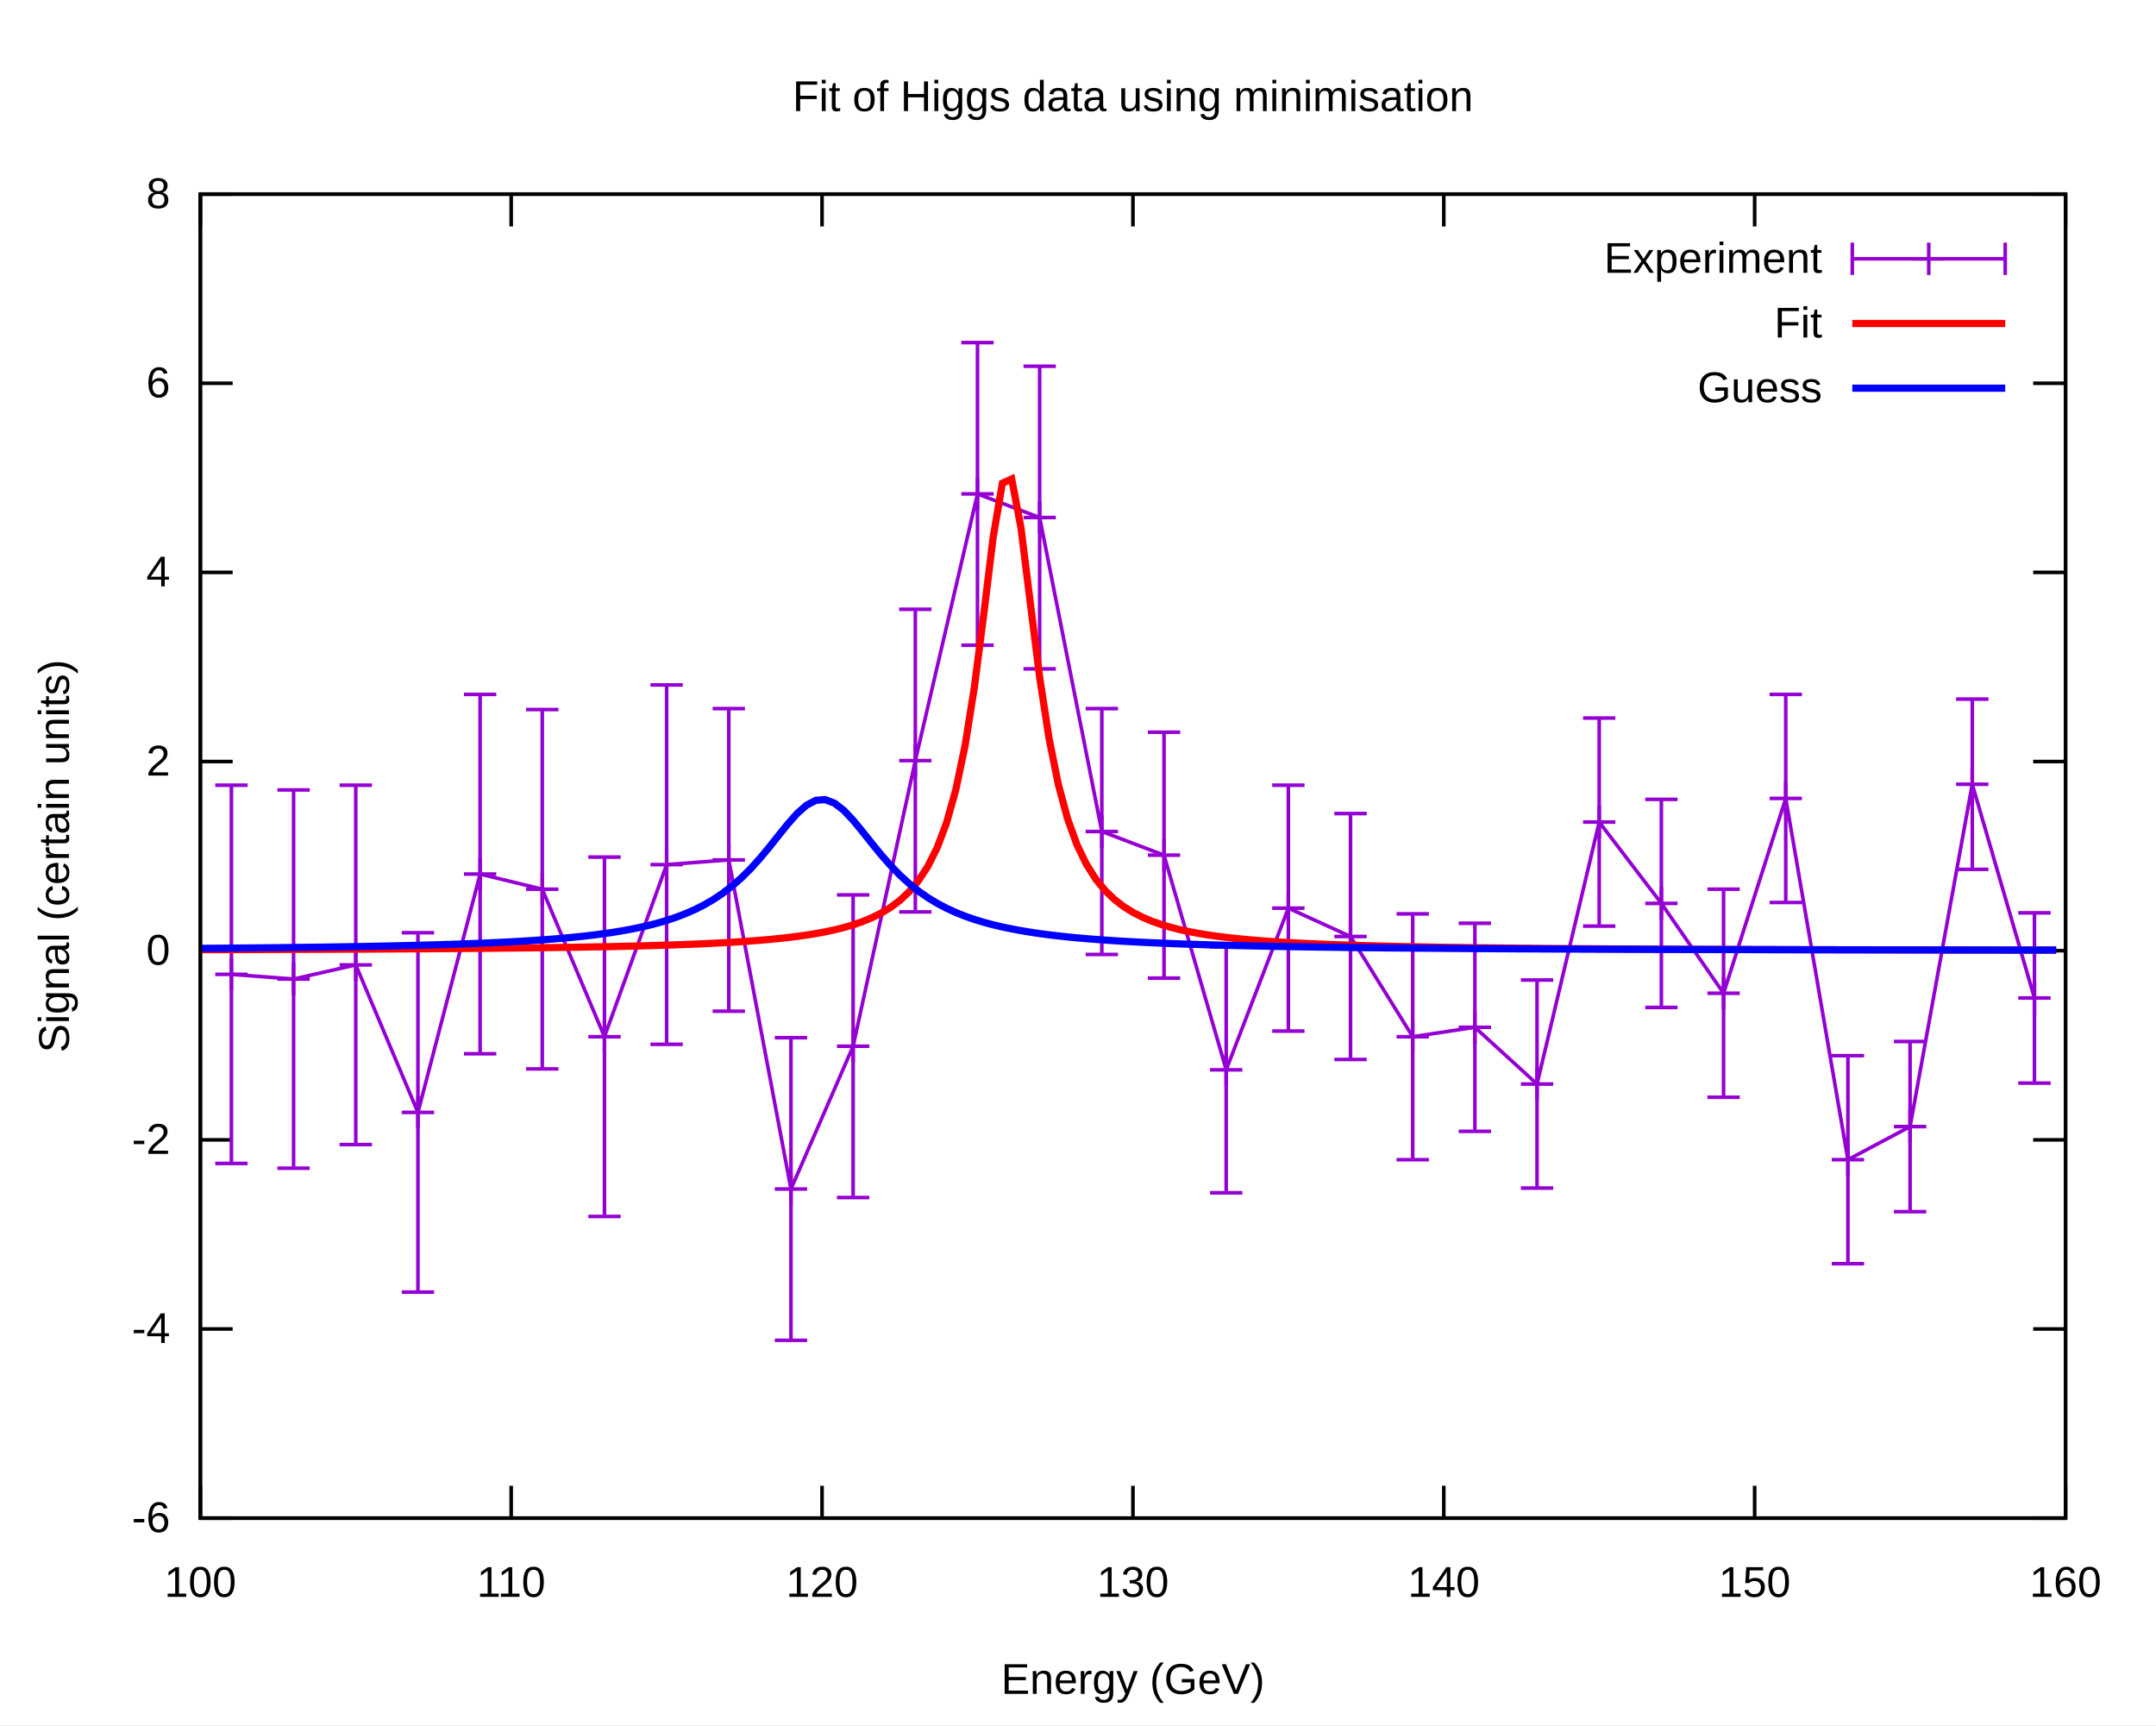
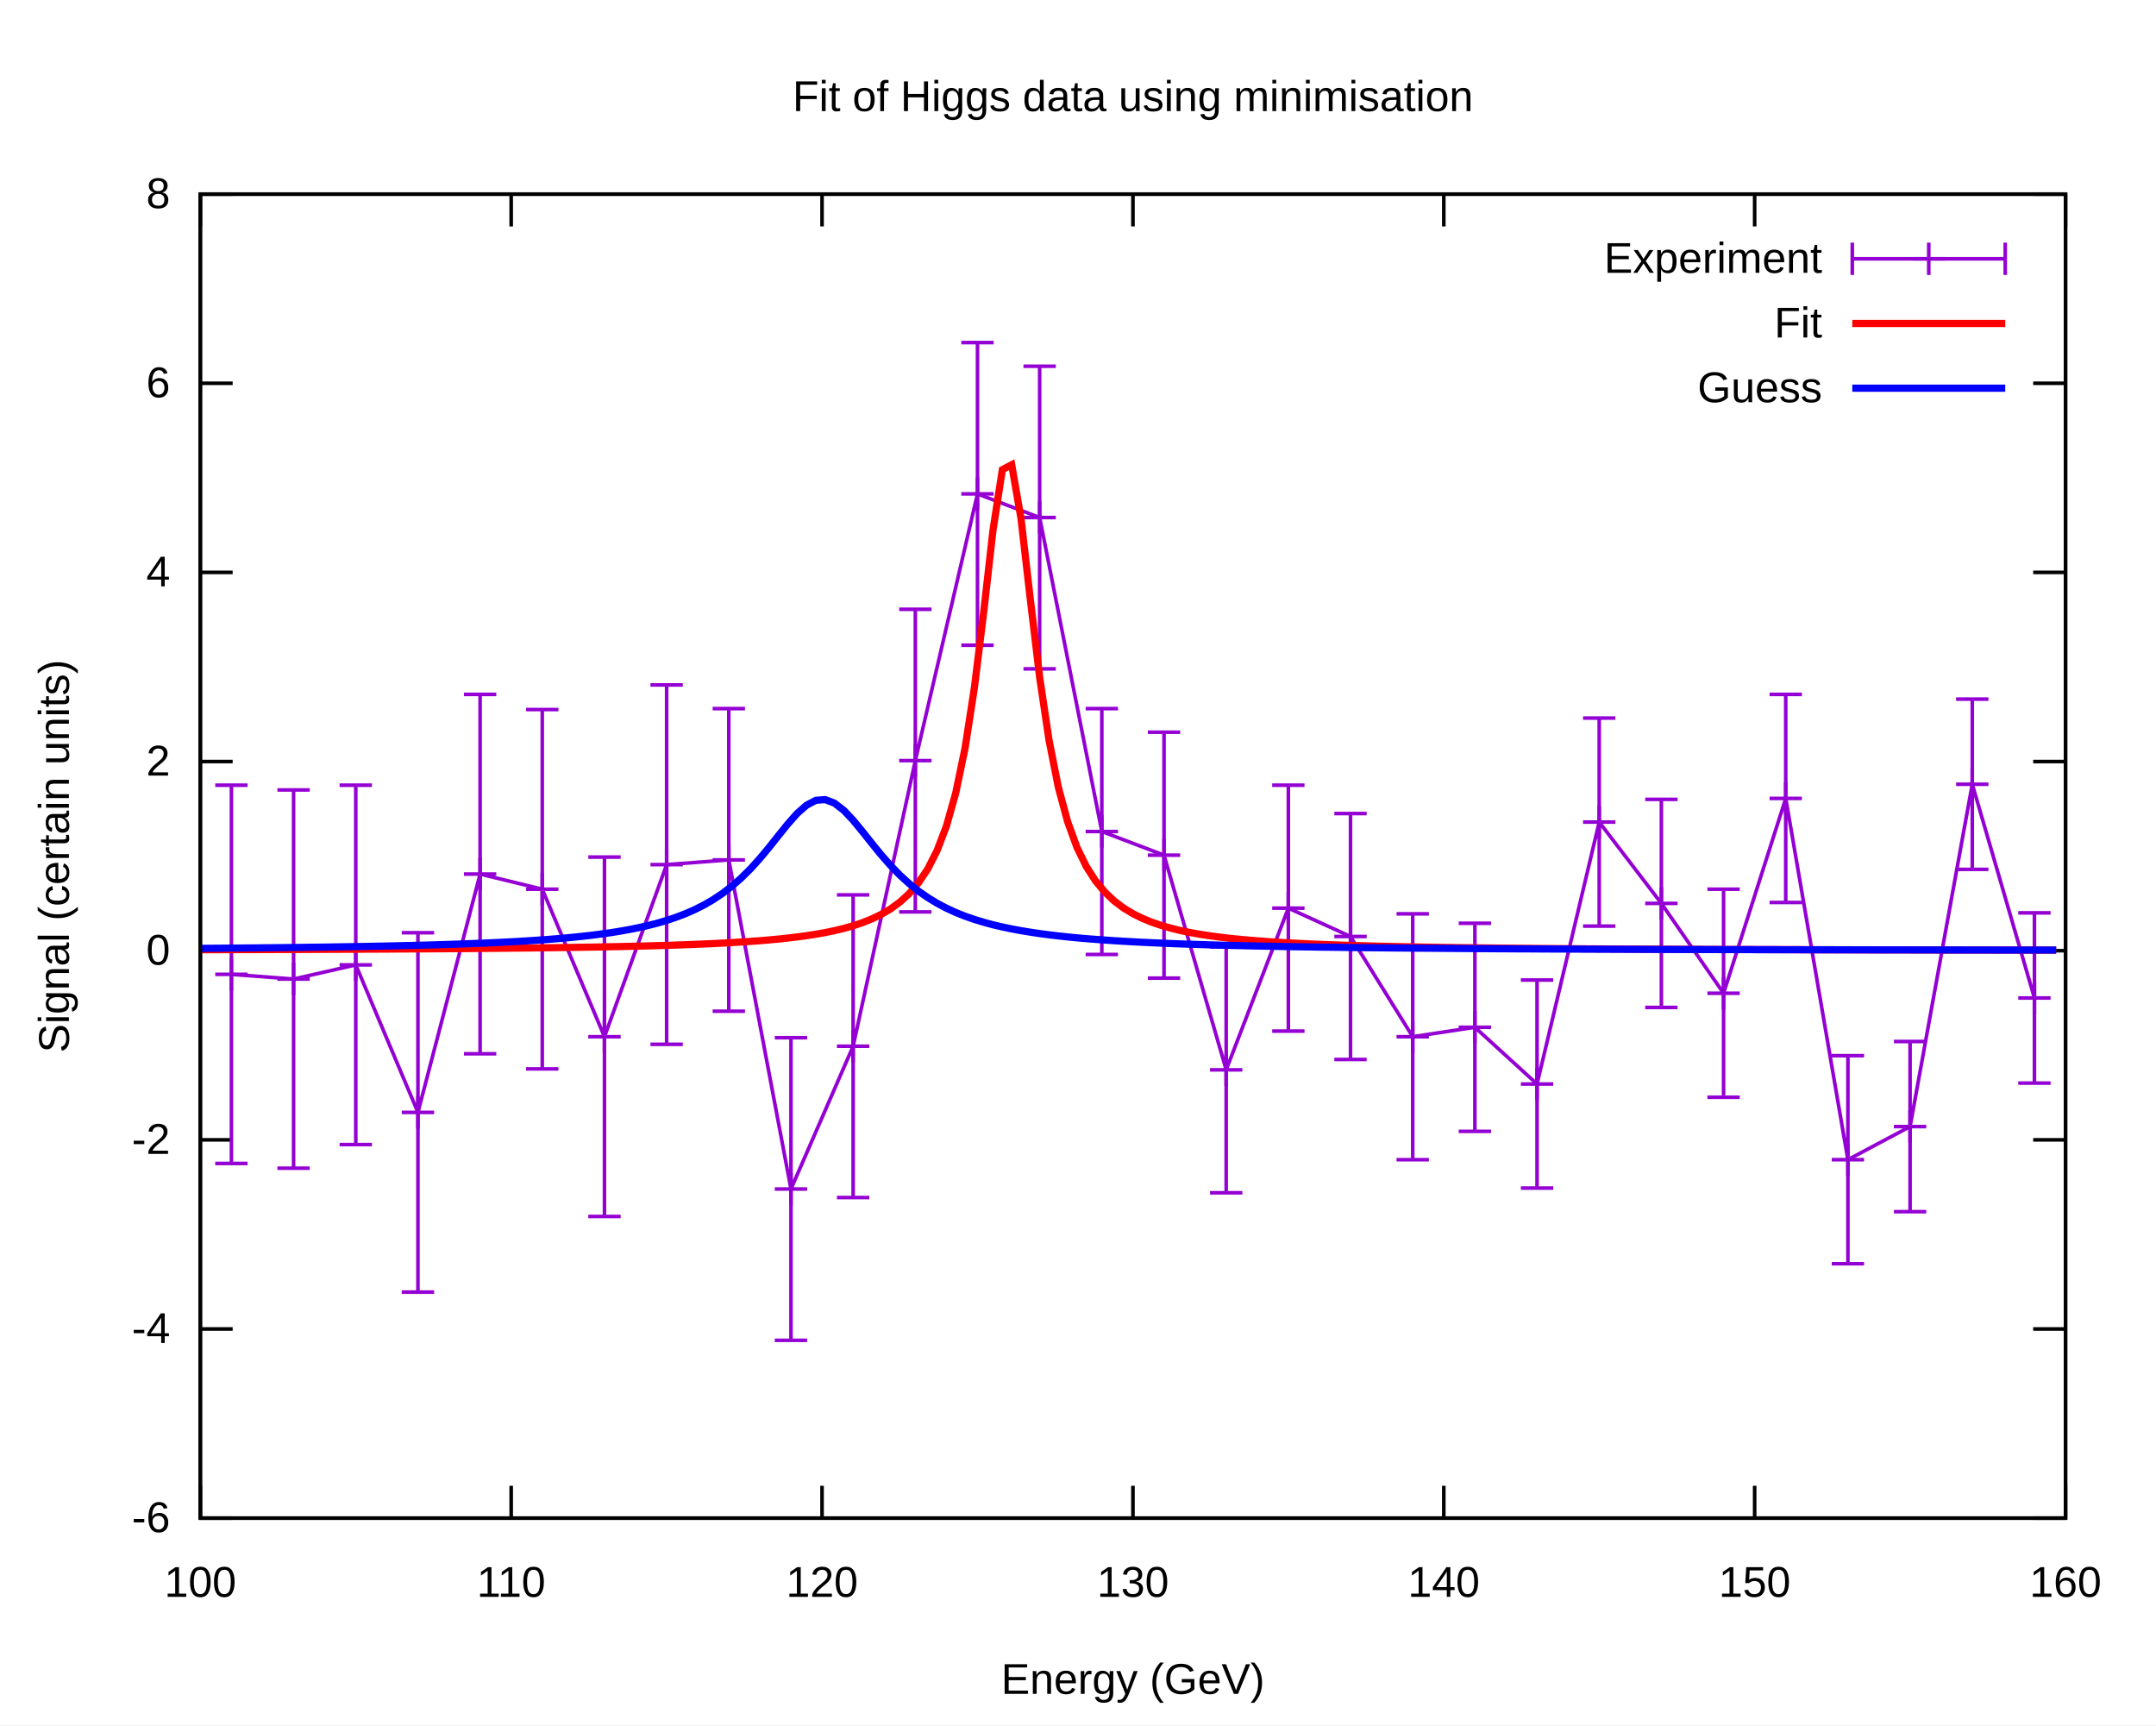
<svg xmlns="http://www.w3.org/2000/svg" xmlns:xlink="http://www.w3.org/1999/xlink" width="600" height="480" viewBox="0 0 600 480">
  <g id="gnuplot_canvas">
    <rect x="0" y="0" width="600" height="480" fill="#ffffff" />
    <defs>
      <circle id="gpDot" r="0.5" stroke-width="0.5" stroke="currentColor" />
      <path id="gpPt0" stroke-width="0.222" stroke="currentColor" d="M-1,0 h2 M0,-1 v2" />
      <path id="gpPt1" stroke-width="0.222" stroke="currentColor" d="M-1,-1 L1,1 M1,-1 L-1,1" />
      <path id="gpPt2" stroke-width="0.222" stroke="currentColor" d="M-1,0 L1,0 M0,-1 L0,1 M-1,-1 L1,1 M-1,1 L1,-1" />
      <rect id="gpPt3" stroke-width="0.222" stroke="currentColor" x="-1" y="-1" width="2" height="2" />
      <rect id="gpPt4" stroke-width="0.222" stroke="currentColor" fill="currentColor" x="-1" y="-1" width="2" height="2" />
      <circle id="gpPt5" stroke-width="0.222" stroke="currentColor" cx="0" cy="0" r="1" />
      <use xlink:href="#gpPt5" id="gpPt6" fill="currentColor" stroke="none" />
      <path id="gpPt7" stroke-width="0.222" stroke="currentColor" d="M0,-1.33 L-1.33,0.67 L1.33,0.67 z" />
      <use xlink:href="#gpPt7" id="gpPt8" fill="currentColor" stroke="none" />
      <use xlink:href="#gpPt7" id="gpPt9" stroke="currentColor" transform="rotate(180)" />
      <use xlink:href="#gpPt9" id="gpPt10" fill="currentColor" stroke="none" />
      <use xlink:href="#gpPt3" id="gpPt11" stroke="currentColor" transform="rotate(45)" />
      <use xlink:href="#gpPt11" id="gpPt12" fill="currentColor" stroke="none" />
      <path id="gpPt13" stroke-width="0.222" stroke="currentColor" d="M0,1.330 L1.265,0.411 L0.782,-1.067 L-0.782,-1.076 L-1.265,0.411 z" />
      <use xlink:href="#gpPt13" id="gpPt14" fill="currentColor" stroke="none" />
      <filter id="textbox" filterUnits="objectBoundingBox" x="0" y="0" height="1" width="1">
        <feFlood flood-color="#FFFFFF" flood-opacity="1" result="bgnd" />
        <feComposite in="SourceGraphic" in2="bgnd" operator="atop" />
      </filter>
      <filter id="greybox" filterUnits="objectBoundingBox" x="0" y="0" height="1" width="1">
        <feFlood flood-color="lightgrey" flood-opacity="1" result="grey" />
        <feComposite in="SourceGraphic" in2="grey" operator="atop" />
      </filter>
    </defs>
    <g fill="none" color="#FFFFFF" stroke="currentColor" stroke-width="1.00" stroke-linecap="butt" stroke-linejoin="miter">
</g>
    <g fill="none" color="black" stroke="currentColor" stroke-width="1.00" stroke-linecap="butt" stroke-linejoin="miter">
      <path stroke="black" d="M55.75,422.40 L64.75,422.40 M574.82,422.40 L565.82,422.40  " />
      <g transform="translate(47.36,426.30)" stroke="none" fill="black" font-family="Arial" font-size="12.00" text-anchor="end">
        <text>
          <tspan font-family="Arial">-6</tspan>
        </text>
      </g>
    </g>
    <g fill="none" color="black" stroke="currentColor" stroke-width="1.00" stroke-linecap="butt" stroke-linejoin="miter">
      <path stroke="black" d="M55.75,369.77 L64.75,369.77 M574.82,369.77 L565.82,369.77  " />
      <g transform="translate(47.36,373.67)" stroke="none" fill="black" font-family="Arial" font-size="12.00" text-anchor="end">
        <text>
          <tspan font-family="Arial">-4</tspan>
        </text>
      </g>
    </g>
    <g fill="none" color="black" stroke="currentColor" stroke-width="1.00" stroke-linecap="butt" stroke-linejoin="miter">
      <path stroke="black" d="M55.75,317.15 L64.75,317.15 M574.82,317.15 L565.82,317.15  " />
      <g transform="translate(47.36,321.05)" stroke="none" fill="black" font-family="Arial" font-size="12.00" text-anchor="end">
        <text>
          <tspan font-family="Arial">-2</tspan>
        </text>
      </g>
    </g>
    <g fill="none" color="black" stroke="currentColor" stroke-width="1.00" stroke-linecap="butt" stroke-linejoin="miter">
      <path stroke="black" d="M55.75,264.52 L64.75,264.52 M574.82,264.52 L565.82,264.52  " />
      <g transform="translate(47.36,268.42)" stroke="none" fill="black" font-family="Arial" font-size="12.00" text-anchor="end">
        <text>
          <tspan font-family="Arial"> 0</tspan>
        </text>
      </g>
    </g>
    <g fill="none" color="black" stroke="currentColor" stroke-width="1.00" stroke-linecap="butt" stroke-linejoin="miter">
      <path stroke="black" d="M55.75,211.89 L64.75,211.89 M574.82,211.89 L565.82,211.89  " />
      <g transform="translate(47.36,215.79)" stroke="none" fill="black" font-family="Arial" font-size="12.00" text-anchor="end">
        <text>
          <tspan font-family="Arial"> 2</tspan>
        </text>
      </g>
    </g>
    <g fill="none" color="black" stroke="currentColor" stroke-width="1.00" stroke-linecap="butt" stroke-linejoin="miter">
      <path stroke="black" d="M55.75,159.26 L64.75,159.26 M574.82,159.26 L565.82,159.26  " />
      <g transform="translate(47.36,163.16)" stroke="none" fill="black" font-family="Arial" font-size="12.00" text-anchor="end">
        <text>
          <tspan font-family="Arial"> 4</tspan>
        </text>
      </g>
    </g>
    <g fill="none" color="black" stroke="currentColor" stroke-width="1.00" stroke-linecap="butt" stroke-linejoin="miter">
      <path stroke="black" d="M55.75,106.64 L64.75,106.64 M574.82,106.64 L565.82,106.64  " />
      <g transform="translate(47.36,110.54)" stroke="none" fill="black" font-family="Arial" font-size="12.00" text-anchor="end">
        <text>
          <tspan font-family="Arial"> 6</tspan>
        </text>
      </g>
    </g>
    <g fill="none" color="black" stroke="currentColor" stroke-width="1.00" stroke-linecap="butt" stroke-linejoin="miter">
      <path stroke="black" d="M55.75,54.01 L64.75,54.01 M574.82,54.01 L565.82,54.01  " />
      <g transform="translate(47.36,57.91)" stroke="none" fill="black" font-family="Arial" font-size="12.00" text-anchor="end">
        <text>
          <tspan font-family="Arial"> 8</tspan>
        </text>
      </g>
    </g>
    <g fill="none" color="black" stroke="currentColor" stroke-width="1.00" stroke-linecap="butt" stroke-linejoin="miter">
      <path stroke="black" d="M55.75,422.40 L55.75,413.40 M55.75,54.01 L55.75,63.01  " />
      <g transform="translate(55.75,444.30)" stroke="none" fill="black" font-family="Arial" font-size="12.00" text-anchor="middle">
        <text>
          <tspan font-family="Arial"> 100</tspan>
        </text>
      </g>
    </g>
    <g fill="none" color="black" stroke="currentColor" stroke-width="1.00" stroke-linecap="butt" stroke-linejoin="miter">
      <path stroke="black" d="M142.26,422.40 L142.26,413.40 M142.26,54.01 L142.26,63.01  " />
      <g transform="translate(142.26,444.30)" stroke="none" fill="black" font-family="Arial" font-size="12.00" text-anchor="middle">
        <text>
          <tspan font-family="Arial"> 110</tspan>
        </text>
      </g>
    </g>
    <g fill="none" color="black" stroke="currentColor" stroke-width="1.00" stroke-linecap="butt" stroke-linejoin="miter">
      <path stroke="black" d="M228.77,422.40 L228.77,413.40 M228.77,54.01 L228.77,63.01  " />
      <g transform="translate(228.77,444.30)" stroke="none" fill="black" font-family="Arial" font-size="12.00" text-anchor="middle">
        <text>
          <tspan font-family="Arial"> 120</tspan>
        </text>
      </g>
    </g>
    <g fill="none" color="black" stroke="currentColor" stroke-width="1.00" stroke-linecap="butt" stroke-linejoin="miter">
      <path stroke="black" d="M315.29,422.40 L315.29,413.40 M315.29,54.01 L315.29,63.01  " />
      <g transform="translate(315.29,444.30)" stroke="none" fill="black" font-family="Arial" font-size="12.00" text-anchor="middle">
        <text>
          <tspan font-family="Arial"> 130</tspan>
        </text>
      </g>
    </g>
    <g fill="none" color="black" stroke="currentColor" stroke-width="1.00" stroke-linecap="butt" stroke-linejoin="miter">
      <path stroke="black" d="M401.80,422.40 L401.80,413.40 M401.80,54.01 L401.80,63.01  " />
      <g transform="translate(401.80,444.30)" stroke="none" fill="black" font-family="Arial" font-size="12.00" text-anchor="middle">
        <text>
          <tspan font-family="Arial"> 140</tspan>
        </text>
      </g>
    </g>
    <g fill="none" color="black" stroke="currentColor" stroke-width="1.00" stroke-linecap="butt" stroke-linejoin="miter">
      <path stroke="black" d="M488.31,422.40 L488.31,413.40 M488.31,54.01 L488.31,63.01  " />
      <g transform="translate(488.31,444.30)" stroke="none" fill="black" font-family="Arial" font-size="12.00" text-anchor="middle">
        <text>
          <tspan font-family="Arial"> 150</tspan>
        </text>
      </g>
    </g>
    <g fill="none" color="black" stroke="currentColor" stroke-width="1.00" stroke-linecap="butt" stroke-linejoin="miter">
      <path stroke="black" d="M574.82,422.40 L574.82,413.40 M574.82,54.01 L574.82,63.01  " />
      <g transform="translate(574.82,444.30)" stroke="none" fill="black" font-family="Arial" font-size="12.00" text-anchor="middle">
        <text>
          <tspan font-family="Arial"> 160</tspan>
        </text>
      </g>
    </g>
    <g fill="none" color="black" stroke="currentColor" stroke-width="1.00" stroke-linecap="butt" stroke-linejoin="miter">
</g>
    <g fill="none" color="black" stroke="currentColor" stroke-width="1.00" stroke-linecap="butt" stroke-linejoin="miter">
      <path stroke="black" d="M55.75,54.01 L55.75,422.40 L574.82,422.40 L574.82,54.01 L55.75,54.01 Z  " />
    </g>
    <g fill="none" color="black" stroke="currentColor" stroke-width="1.00" stroke-linecap="butt" stroke-linejoin="miter">
      <g transform="translate(19.18,238.21) rotate(270)" stroke="none" fill="black" font-family="Arial" font-size="12.00" text-anchor="middle">
        <text>
          <tspan font-family="Arial">Signal (certain units)</tspan>
        </text>
      </g>
    </g>
    <g fill="none" color="black" stroke="currentColor" stroke-width="1.00" stroke-linecap="butt" stroke-linejoin="miter">
      <g transform="translate(315.28,471.30)" stroke="none" fill="black" font-family="Arial" font-size="12.00" text-anchor="middle">
        <text>
          <tspan font-family="Arial">Energy (GeV)</tspan>
        </text>
      </g>
    </g>
    <g fill="none" color="black" stroke="currentColor" stroke-width="1.00" stroke-linecap="butt" stroke-linejoin="miter">
</g>
    <g id="gnuplot_plot_1">
      <g fill="none" color="black" stroke="currentColor" stroke-width="1.00" stroke-linecap="butt" stroke-linejoin="miter">
        <g transform="translate(507.09,75.91)" stroke="none" fill="black" font-family="Arial" font-size="12.00" text-anchor="end">
          <text>
            <tspan font-family="Arial">Experiment</tspan>
          </text>
        </g>
      </g>
      <g fill="none" color="black" stroke="currentColor" stroke-width="1.00" stroke-linecap="butt" stroke-linejoin="miter">
        <path stroke="rgb(148,   0, 211)" d="M515.48,72.01 L558.04,72.01 M515.48,67.51 L515.48,76.51 M558.04,67.51 L558.04,76.51 M64.40,271.10 L81.70,272.41   L99.01,268.47 L116.31,309.51 L133.61,243.20 L150.91,247.41 L168.22,288.46 L185.52,240.57 L202.82,239.26 L220.12,330.83   L237.42,291.10 L254.73,211.63 L272.03,137.42 L289.33,144.00 L306.63,231.36 L323.94,237.94 L341.24,297.67 L358.54,252.68   L375.84,260.57 L393.15,288.46 L410.45,285.83 L427.75,301.62 L445.05,228.73 L462.35,251.36 L479.66,276.36 L496.96,222.15   L514.26,322.67 L531.56,313.46 L548.87,218.21 L566.17,277.68 M64.40,323.72 L64.40,218.47 M59.90,323.72 L68.90,323.72   M59.90,218.47 L68.90,218.47 M81.70,325.04 L81.70,219.79 M77.20,325.04 L86.20,325.04 M77.20,219.79 L86.20,219.79   M99.01,318.46 L99.01,218.47 M94.51,318.46 L103.51,318.46 M94.51,218.47 L103.51,218.47 M116.31,359.51 L116.31,259.52   M111.81,359.51 L120.81,359.51 M111.81,259.52 L120.81,259.52 M133.61,293.20 L133.61,193.21 M129.11,293.20 L138.11,293.20   M129.11,193.21 L138.11,193.21 M150.91,297.41 L150.91,197.42 M146.41,297.41 L155.41,297.41 M146.41,197.42 L155.41,197.42   M168.22,338.46 L168.22,238.47 M163.72,338.46 L172.72,338.46 M163.72,238.47 L172.72,238.47 M185.52,290.57 L185.52,190.58   M181.02,290.57 L190.02,290.57 M181.02,190.58 L190.02,190.58 M202.82,281.36 L202.82,197.16 M198.32,281.36 L207.32,281.36   M198.32,197.16 L207.32,197.16 M220.12,372.93 L220.12,288.73 M215.62,372.93 L224.62,372.93 M215.62,288.73 L224.62,288.73   M237.42,333.20 L237.42,248.99 M232.92,333.20 L241.92,333.20 M232.92,248.99 L241.92,248.99 M254.73,253.73 L254.73,169.53   M250.23,253.73 L259.23,253.73 M250.23,169.53 L259.23,169.53 M272.03,179.53 L272.03,95.32 M267.53,179.53 L276.53,179.53   M267.53,95.32 L276.53,95.32 M289.33,186.10 L289.33,101.90 M284.83,186.10 L293.83,186.10 M284.83,101.90 L293.83,101.90   M306.63,265.57 L306.63,197.16 M302.13,265.57 L311.13,265.57 M302.13,197.16 L311.13,197.16 M323.94,272.15 L323.94,203.73   M319.44,272.15 L328.44,272.15 M319.44,203.73 L328.44,203.73 M341.24,331.88 L341.24,263.47 M336.74,331.88 L345.74,331.88   M336.74,263.47 L345.74,263.47 M358.54,286.89 L358.54,218.47 M354.04,286.89 L363.04,286.89 M354.04,218.47 L363.04,218.47   M375.84,294.78 L375.84,226.36 M371.34,294.78 L380.34,294.78 M371.34,226.36 L380.34,226.36 M393.15,322.67 L393.15,254.26   M388.65,322.67 L397.65,322.67 M388.65,254.26 L397.65,254.26 M410.45,314.78 L410.45,256.89 M405.95,314.78 L414.95,314.78   M405.95,256.89 L414.95,256.89 M427.75,330.57 L427.75,272.68 M423.25,330.57 L432.25,330.57 M423.25,272.68 L432.25,272.68   M445.05,257.68 L445.05,199.79 M440.55,257.68 L449.55,257.68 M440.55,199.79 L449.55,199.79 M462.35,280.31 L462.35,222.42   M457.85,280.31 L466.85,280.31 M457.85,222.42 L466.85,222.42 M479.66,305.30 L479.66,247.41 M475.16,305.30 L484.16,305.30   M475.16,247.41 L484.16,247.41 M496.96,251.10 L496.96,193.21 M492.46,251.10 L501.46,251.10 M492.46,193.21 L501.46,193.21   M514.26,351.62 L514.26,293.73 M509.76,351.62 L518.76,351.62 M509.76,293.73 L518.76,293.73 M531.56,337.14 L531.56,289.78   M527.06,337.14 L536.06,337.14 M527.06,289.78 L536.06,289.78 M548.87,241.89 L548.87,194.52 M544.37,241.89 L553.37,241.89   M544.37,194.52 L553.37,194.52 M566.17,301.36 L566.17,253.99 M561.67,301.36 L570.67,301.36 M561.67,253.99 L570.67,253.99    " />
      </g>
      <g fill="none" color="black" stroke="currentColor" stroke-width="1.00" stroke-linecap="butt" stroke-linejoin="miter">
        <use xlink:href="#gpPt0" transform="translate(64.40,271.10) scale(4.50)" color="rgb(148,   0, 211)" />
        <use xlink:href="#gpPt0" transform="translate(81.70,272.41) scale(4.50)" color="rgb(148,   0, 211)" />
        <use xlink:href="#gpPt0" transform="translate(99.01,268.47) scale(4.50)" color="rgb(148,   0, 211)" />
        <use xlink:href="#gpPt0" transform="translate(116.31,309.51) scale(4.50)" color="rgb(148,   0, 211)" />
        <use xlink:href="#gpPt0" transform="translate(133.61,243.20) scale(4.50)" color="rgb(148,   0, 211)" />
        <use xlink:href="#gpPt0" transform="translate(150.91,247.41) scale(4.50)" color="rgb(148,   0, 211)" />
        <use xlink:href="#gpPt0" transform="translate(168.22,288.46) scale(4.50)" color="rgb(148,   0, 211)" />
        <use xlink:href="#gpPt0" transform="translate(185.52,240.57) scale(4.50)" color="rgb(148,   0, 211)" />
        <use xlink:href="#gpPt0" transform="translate(202.82,239.26) scale(4.50)" color="rgb(148,   0, 211)" />
        <use xlink:href="#gpPt0" transform="translate(220.12,330.83) scale(4.50)" color="rgb(148,   0, 211)" />
        <use xlink:href="#gpPt0" transform="translate(237.42,291.10) scale(4.50)" color="rgb(148,   0, 211)" />
        <use xlink:href="#gpPt0" transform="translate(254.73,211.63) scale(4.50)" color="rgb(148,   0, 211)" />
        <use xlink:href="#gpPt0" transform="translate(272.03,137.42) scale(4.50)" color="rgb(148,   0, 211)" />
        <use xlink:href="#gpPt0" transform="translate(289.33,144.00) scale(4.50)" color="rgb(148,   0, 211)" />
        <use xlink:href="#gpPt0" transform="translate(306.63,231.36) scale(4.50)" color="rgb(148,   0, 211)" />
        <use xlink:href="#gpPt0" transform="translate(323.94,237.94) scale(4.50)" color="rgb(148,   0, 211)" />
        <use xlink:href="#gpPt0" transform="translate(341.24,297.67) scale(4.50)" color="rgb(148,   0, 211)" />
        <use xlink:href="#gpPt0" transform="translate(358.54,252.68) scale(4.50)" color="rgb(148,   0, 211)" />
        <use xlink:href="#gpPt0" transform="translate(375.84,260.57) scale(4.50)" color="rgb(148,   0, 211)" />
        <use xlink:href="#gpPt0" transform="translate(393.15,288.46) scale(4.50)" color="rgb(148,   0, 211)" />
        <use xlink:href="#gpPt0" transform="translate(410.45,285.83) scale(4.50)" color="rgb(148,   0, 211)" />
        <use xlink:href="#gpPt0" transform="translate(427.75,301.62) scale(4.50)" color="rgb(148,   0, 211)" />
        <use xlink:href="#gpPt0" transform="translate(445.05,228.73) scale(4.50)" color="rgb(148,   0, 211)" />
        <use xlink:href="#gpPt0" transform="translate(462.35,251.36) scale(4.50)" color="rgb(148,   0, 211)" />
        <use xlink:href="#gpPt0" transform="translate(479.66,276.36) scale(4.50)" color="rgb(148,   0, 211)" />
        <use xlink:href="#gpPt0" transform="translate(496.96,222.15) scale(4.50)" color="rgb(148,   0, 211)" />
        <use xlink:href="#gpPt0" transform="translate(514.26,322.67) scale(4.50)" color="rgb(148,   0, 211)" />
        <use xlink:href="#gpPt0" transform="translate(531.56,313.46) scale(4.50)" color="rgb(148,   0, 211)" />
        <use xlink:href="#gpPt0" transform="translate(548.87,218.21) scale(4.50)" color="rgb(148,   0, 211)" />
        <use xlink:href="#gpPt0" transform="translate(566.17,277.68) scale(4.50)" color="rgb(148,   0, 211)" />
        <use xlink:href="#gpPt0" transform="translate(536.76,72.01) scale(4.50)" color="rgb(148,   0, 211)" />
      </g>
    </g>
    <g id="gnuplot_plot_2">
      <g fill="none" color="#FFFFFF" stroke="rgb(148,   0, 211)" stroke-width="2.00" stroke-linecap="butt" stroke-linejoin="miter">
</g>
      <g fill="none" color="black" stroke="currentColor" stroke-width="2.00" stroke-linecap="butt" stroke-linejoin="miter">
        <g transform="translate(507.09,93.91)" stroke="none" fill="black" font-family="Arial" font-size="12.00" text-anchor="end">
          <text>
            <tspan font-family="Arial">Fit</tspan>
          </text>
        </g>
      </g>
      <g fill="none" color="black" stroke="currentColor" stroke-width="2.00" stroke-linecap="butt" stroke-linejoin="miter">
-         <path stroke="rgb(255,   0,   0)" d="M515.48,90.01 L558.04,90.01 M55.75,264.24 L58.35,264.23 L60.94,264.23 L63.54,264.22 L66.13,264.21 L68.73,264.21   L71.32,264.20 L73.92,264.19 L76.51,264.18 L79.11,264.17 L81.70,264.16 L84.30,264.15 L86.89,264.14 L89.49,264.13   L92.08,264.12 L94.68,264.11 L97.28,264.10 L99.87,264.09 L102.47,264.08 L105.06,264.06 L107.66,264.05 L110.25,264.03   L112.85,264.02 L115.44,264.00 L118.04,263.99 L120.63,263.97 L123.23,263.95 L125.82,263.93 L128.42,263.91 L131.02,263.89   L133.61,263.87 L136.21,263.85 L138.80,263.82 L141.40,263.79 L143.99,263.77 L146.59,263.74 L149.18,263.71 L151.78,263.67   L154.37,263.64 L156.97,263.60 L159.56,263.56 L162.16,263.52 L164.75,263.47 L167.35,263.43 L169.95,263.38 L172.54,263.32   L175.14,263.26 L177.73,263.20 L180.33,263.13 L182.92,263.05 L185.52,262.97 L188.11,262.89 L190.71,262.79 L193.30,262.69   L195.90,262.58 L198.49,262.45 L201.09,262.32 L203.68,262.17 L206.28,262.01 L208.88,261.82 L211.47,261.62 L214.07,261.40   L216.66,261.14 L219.26,260.86 L221.85,260.54 L224.45,260.17 L227.04,259.76 L229.64,259.28 L232.23,258.72 L234.83,258.08   L237.42,257.32 L240.02,256.42 L242.62,255.35 L245.21,254.06 L247.81,252.49 L250.40,250.55 L253.00,248.13 L255.59,245.05   L258.19,241.09 L260.78,235.92 L263.38,229.05 L265.97,219.85 L268.57,207.49 L271.16,191.19 L273.76,171.04 L276.35,149.76   L278.95,134.44 L281.55,133.26 L284.14,146.95 L286.74,167.89 L289.33,188.47 L291.93,205.37 L294.52,218.27 L297.12,227.88   L299.71,235.04 L302.31,240.42 L304.90,244.54 L307.50,247.72 L310.09,250.23 L312.69,252.23 L315.29,253.85 L317.88,255.18   L320.48,256.28 L323.07,257.20 L325.67,257.97 L328.26,258.64 L330.86,259.20 L333.45,259.69 L336.05,260.12 L338.64,260.49   L341.24,260.82 L343.83,261.11 L346.43,261.36 L349.02,261.59 L351.62,261.80 L354.22,261.98 L356.81,262.15 L359.41,262.30   L362.00,262.44 L364.60,262.56 L367.19,262.67 L369.79,262.78 L372.38,262.87 L374.98,262.96 L377.57,263.04 L380.17,263.12   L382.76,263.19 L385.36,263.25 L387.95,263.31 L390.55,263.37 L393.15,263.42 L395.74,263.47 L398.34,263.51 L400.93,263.56   L403.53,263.60 L406.12,263.63 L408.72,263.67 L411.31,263.70 L413.91,263.73 L416.50,263.76 L419.10,263.79 L421.69,263.82   L424.29,263.84 L426.89,263.87 L429.48,263.89 L432.08,263.91 L434.67,263.93 L437.27,263.95 L439.86,263.97 L442.46,263.98   L445.05,264.00 L447.65,264.02 L450.24,264.03 L452.84,264.05 L455.43,264.06 L458.03,264.07 L460.62,264.09 L463.22,264.10   L465.82,264.11 L468.41,264.12 L471.01,264.13 L473.60,264.14 L476.20,264.15 L478.79,264.16 L481.39,264.17 L483.98,264.18   L486.58,264.19 L489.17,264.20 L491.77,264.20 L494.36,264.21 L496.96,264.22 L499.55,264.23 L502.15,264.23 L504.75,264.24   L507.34,264.25 L509.94,264.25 L512.53,264.26 L515.13,264.26 L517.72,264.27 L520.32,264.27 L522.91,264.28 L525.51,264.28   L528.10,264.29 L530.70,264.29 L533.29,264.30 L535.89,264.30 L538.49,264.31 L541.08,264.31 L543.68,264.32 L546.27,264.32   L548.87,264.32 L551.46,264.33 L554.06,264.33 L556.65,264.33 L559.25,264.34 L561.84,264.34 L564.44,264.34 L567.03,264.35   L569.63,264.35 L572.22,264.35  " />
+         <path stroke="rgb(255,   0,   0)" d="M515.48,90.01 L558.04,90.01 M55.75,264.25 L58.35,264.25 L60.94,264.24 L63.54,264.23 L66.13,264.22 L68.73,264.22   L71.32,264.21 L73.92,264.20 L76.51,264.19 L79.11,264.19 L81.70,264.18 L84.30,264.17 L86.89,264.16 L89.49,264.15   L92.08,264.14 L94.68,264.13 L97.28,264.12 L99.87,264.11 L102.47,264.09 L105.06,264.08 L107.66,264.07 L110.25,264.05   L112.85,264.04 L115.44,264.02 L118.04,264.01 L120.63,263.99 L123.23,263.97 L125.82,263.96 L128.42,263.94 L131.02,263.92   L133.61,263.89 L136.21,263.87 L138.80,263.85 L141.40,263.82 L143.99,263.80 L146.59,263.77 L149.18,263.74 L151.78,263.71   L154.37,263.67 L156.97,263.64 L159.56,263.60 L162.16,263.56 L164.75,263.52 L167.35,263.47 L169.95,263.42 L172.54,263.37   L175.14,263.31 L177.73,263.25 L180.33,263.18 L182.92,263.11 L185.52,263.04 L188.11,262.95 L190.71,262.86 L193.30,262.76   L195.90,262.65 L198.49,262.54 L201.09,262.41 L203.68,262.26 L206.28,262.10 L208.88,261.93 L211.47,261.74 L214.07,261.52   L216.66,261.28 L219.26,261.00 L221.85,260.69 L224.45,260.34 L227.04,259.94 L229.64,259.48 L232.23,258.94 L234.83,258.32   L237.42,257.59 L240.02,256.72 L242.62,255.68 L245.21,254.43 L247.81,252.91 L250.40,251.02 L253.00,248.66 L255.59,245.65   L258.19,241.77 L260.78,236.67 L263.38,229.86 L265.97,220.66 L268.57,208.15 L271.16,191.40 L273.76,170.28 L276.35,147.46   L278.95,130.67 L281.55,129.31 L284.14,144.30 L286.74,166.83 L289.33,188.48 L291.93,205.92 L294.52,219.01 L297.12,228.65   L299.71,235.77 L302.31,241.09 L304.90,245.13 L307.50,248.25 L310.09,250.70 L312.69,252.65 L315.29,254.22 L317.88,255.51   L320.48,256.58 L323.07,257.46 L325.67,258.21 L328.26,258.85 L330.86,259.40 L333.45,259.87 L336.05,260.28 L338.64,260.64   L341.24,260.96 L343.83,261.24 L346.43,261.48 L349.02,261.70 L351.62,261.90 L354.22,262.08 L356.81,262.24 L359.41,262.38   L362.00,262.52 L364.60,262.64 L367.19,262.75 L369.79,262.85 L372.38,262.94 L374.98,263.02 L377.57,263.10 L380.17,263.17   L382.76,263.24 L385.36,263.30 L387.95,263.36 L390.55,263.41 L393.15,263.46 L395.74,263.51 L398.34,263.55 L400.93,263.59   L403.53,263.63 L406.12,263.67 L408.72,263.70 L411.31,263.73 L413.91,263.76 L416.50,263.79 L419.10,263.82 L421.69,263.84   L424.29,263.87 L426.89,263.89 L429.48,263.91 L432.08,263.93 L434.67,263.95 L437.27,263.97 L439.86,263.99 L442.46,264.01   L445.05,264.02 L447.65,264.04 L450.24,264.05 L452.84,264.07 L455.43,264.08 L458.03,264.09 L460.62,264.10 L463.22,264.12   L465.82,264.13 L468.41,264.14 L471.01,264.15 L473.60,264.16 L476.20,264.17 L478.79,264.18 L481.39,264.18 L483.98,264.19   L486.58,264.20 L489.17,264.21 L491.77,264.22 L494.36,264.22 L496.96,264.23 L499.55,264.24 L502.15,264.24 L504.75,264.25   L507.34,264.26 L509.94,264.26 L512.53,264.27 L515.13,264.27 L517.72,264.28 L520.32,264.28 L522.91,264.29 L525.51,264.29   L528.10,264.30 L530.70,264.30 L533.29,264.31 L535.89,264.31 L538.49,264.32 L541.08,264.32 L543.68,264.32 L546.27,264.33   L548.87,264.33 L551.46,264.33 L554.06,264.34 L556.65,264.34 L559.25,264.34 L561.84,264.35 L564.44,264.35 L567.03,264.35   L569.63,264.36 L572.22,264.36  " />
      </g>
    </g>
    <g id="gnuplot_plot_3">
      <g fill="none" color="black" stroke="currentColor" stroke-width="2.00" stroke-linecap="butt" stroke-linejoin="miter">
        <g transform="translate(507.09,111.91)" stroke="none" fill="black" font-family="Arial" font-size="12.00" text-anchor="end">
          <text>
            <tspan font-family="Arial">Guess</tspan>
          </text>
        </g>
      </g>
      <g fill="none" color="black" stroke="currentColor" stroke-width="2.00" stroke-linecap="butt" stroke-linejoin="miter">
        <path stroke="rgb(  0,   0, 255)" d="M515.48,108.01 L558.04,108.01 M55.75,263.87 L58.35,263.85 L60.94,263.83 L63.54,263.81 L66.13,263.79 L68.73,263.76   L71.32,263.74 L73.92,263.71 L76.51,263.69 L79.11,263.66 L81.70,263.63 L84.30,263.60 L86.89,263.56 L89.49,263.53   L92.08,263.49 L94.68,263.45 L97.28,263.41 L99.87,263.37 L102.47,263.32 L105.06,263.27 L107.66,263.22 L110.25,263.16   L112.85,263.10 L115.44,263.04 L118.04,262.97 L120.63,262.90 L123.23,262.82 L125.82,262.74 L128.42,262.65 L131.02,262.55   L133.61,262.45 L136.21,262.34 L138.80,262.22 L141.40,262.09 L143.99,261.95 L146.59,261.79 L149.18,261.62 L151.78,261.44   L154.37,261.24 L156.97,261.02 L159.56,260.77 L162.16,260.50 L164.75,260.21 L167.35,259.87 L169.95,259.51 L172.54,259.09   L175.14,258.63 L177.73,258.11 L180.33,257.52 L182.92,256.86 L185.52,256.10 L188.11,255.23 L190.71,254.24 L193.30,253.11   L195.90,251.80 L198.49,250.30 L201.09,248.56 L203.68,246.57 L206.28,244.29 L208.88,241.72 L211.47,238.85 L214.07,235.73   L216.66,232.47 L219.26,229.25 L221.85,226.33 L224.45,224.04 L227.04,222.68 L229.64,222.48 L232.23,223.47 L234.83,225.48   L237.42,228.22 L240.02,231.38 L242.62,234.65 L245.21,237.83 L247.81,240.79 L250.40,243.47 L253.00,245.84 L255.59,247.93   L258.19,249.74 L260.78,251.32 L263.38,252.69 L265.97,253.88 L268.57,254.92 L271.16,255.82 L273.76,256.61 L276.35,257.31   L278.95,257.92 L281.55,258.46 L284.14,258.94 L286.74,259.37 L289.33,259.76 L291.93,260.10 L294.52,260.41 L297.12,260.69   L299.71,260.94 L302.31,261.17 L304.90,261.37 L307.50,261.56 L310.09,261.74 L312.69,261.90 L315.29,262.04 L317.88,262.18   L320.48,262.30 L323.07,262.41 L325.67,262.52 L328.26,262.62 L330.86,262.71 L333.45,262.79 L336.05,262.87 L338.64,262.95   L341.24,263.02 L343.83,263.08 L346.43,263.14 L349.02,263.20 L351.62,263.25 L354.22,263.30 L356.81,263.35 L359.41,263.40   L362.00,263.44 L364.60,263.48 L367.19,263.52 L369.79,263.55 L372.38,263.58 L374.98,263.62 L377.57,263.65 L380.17,263.68   L382.76,263.70 L385.36,263.73 L387.95,263.76 L390.55,263.78 L393.15,263.80 L395.74,263.82 L398.34,263.84 L400.93,263.86   L403.53,263.88 L406.12,263.90 L408.72,263.92 L411.31,263.94 L413.91,263.95 L416.50,263.97 L419.10,263.98 L421.69,264.00   L424.29,264.01 L426.89,264.02 L429.48,264.04 L432.08,264.05 L434.67,264.06 L437.27,264.07 L439.86,264.08 L442.46,264.09   L445.05,264.10 L447.65,264.11 L450.24,264.12 L452.84,264.13 L455.43,264.14 L458.03,264.15 L460.62,264.16 L463.22,264.16   L465.82,264.17 L468.41,264.18 L471.01,264.19 L473.60,264.19 L476.20,264.20 L478.79,264.21 L481.39,264.21 L483.98,264.22   L486.58,264.22 L489.17,264.23 L491.77,264.24 L494.36,264.24 L496.96,264.25 L499.55,264.25 L502.15,264.26 L504.75,264.26   L507.34,264.27 L509.94,264.27 L512.53,264.28 L515.13,264.28 L517.72,264.28 L520.32,264.29 L522.91,264.29 L525.51,264.30   L528.10,264.30 L530.70,264.30 L533.29,264.31 L535.89,264.31 L538.49,264.31 L541.08,264.32 L543.68,264.32 L546.27,264.32   L548.87,264.33 L551.46,264.33 L554.06,264.33 L556.65,264.34 L559.25,264.34 L561.84,264.34 L564.44,264.34 L567.03,264.35   L569.63,264.35 L572.22,264.35  " />
      </g>
    </g>
    <g fill="none" color="black" stroke="currentColor" stroke-width="2.00" stroke-linecap="butt" stroke-linejoin="miter">
</g>
    <g fill="none" color="black" stroke="black" stroke-width="1.00" stroke-linecap="butt" stroke-linejoin="miter">
</g>
    <g fill="none" color="black" stroke="currentColor" stroke-width="1.00" stroke-linecap="butt" stroke-linejoin="miter">
      <path stroke="black" d="M55.75,54.01 L55.75,422.40 L574.82,422.40 L574.82,54.01 L55.75,54.01 Z  " />
    </g>
    <g fill="none" color="black" stroke="currentColor" stroke-width="1.00" stroke-linecap="butt" stroke-linejoin="miter">
      <g transform="translate(315.28,30.91)" stroke="none" fill="black" font-family="Arial" font-size="12.00" text-anchor="middle">
        <text>
          <tspan font-family="Arial">Fit of Higgs data using minimisation</tspan>
        </text>
      </g>
    </g>
    <g fill="none" color="black" stroke="currentColor" stroke-width="1.00" stroke-linecap="butt" stroke-linejoin="miter">
</g>
  </g>
</svg>
